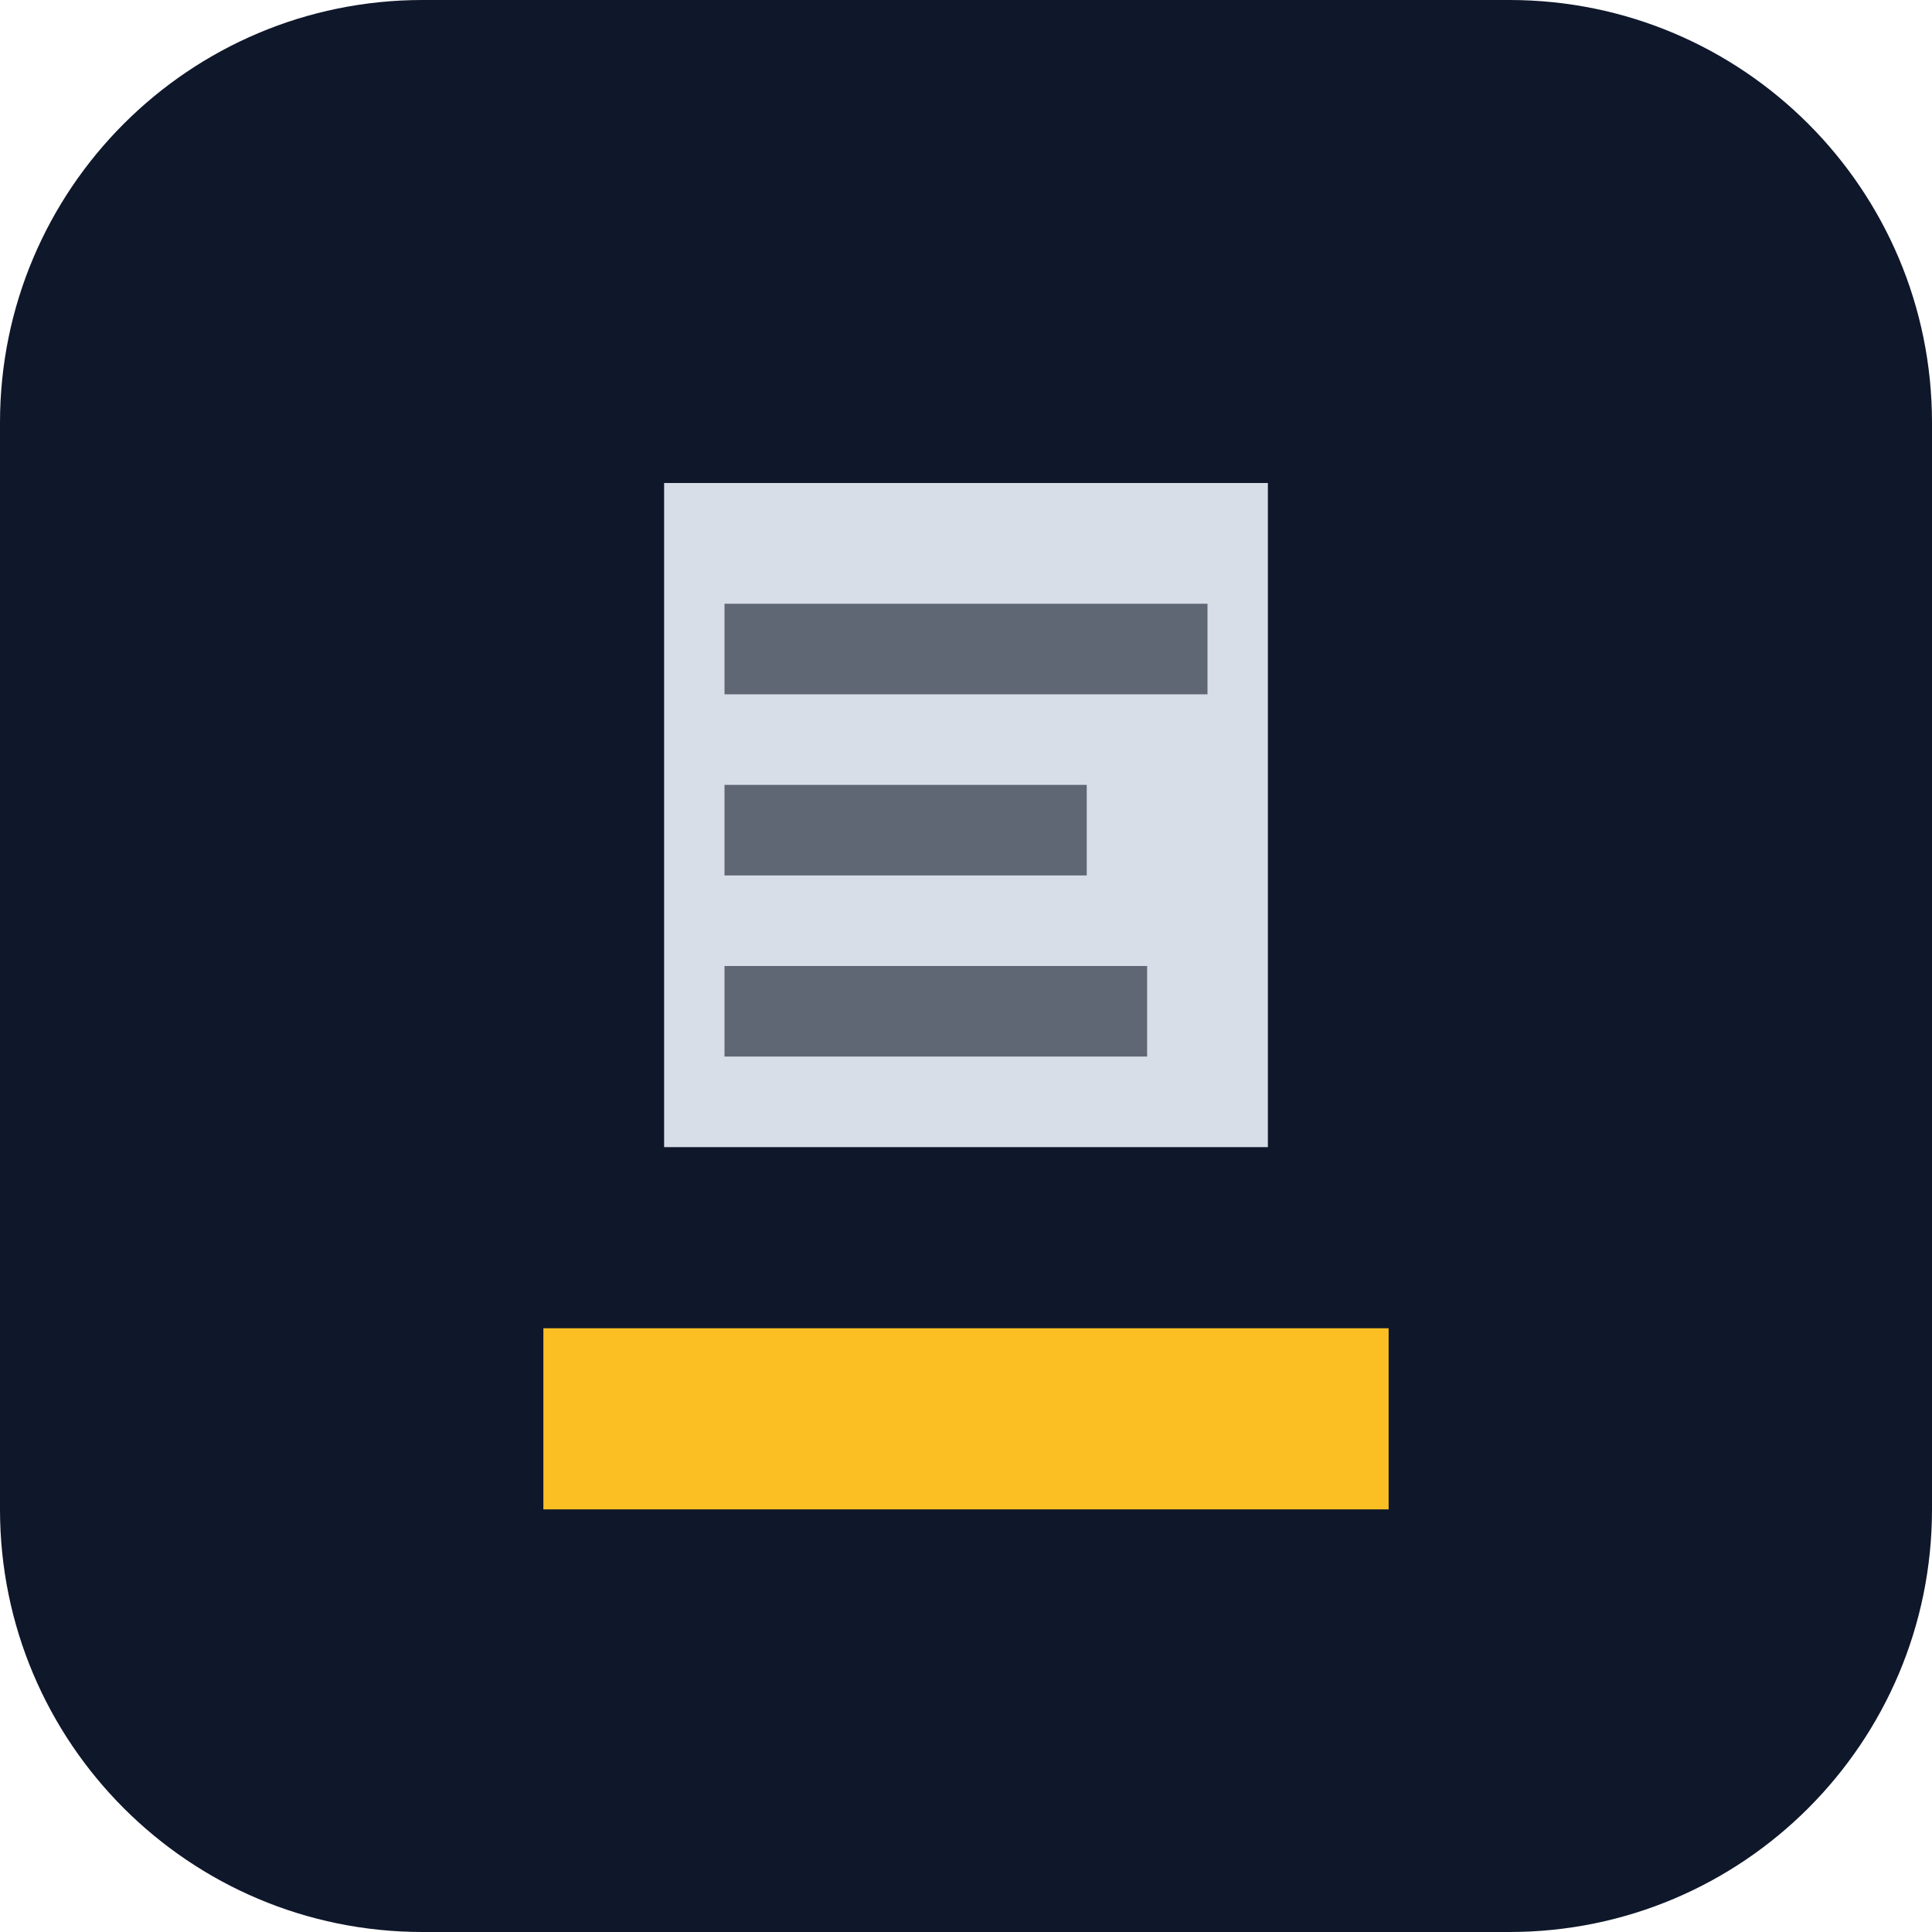
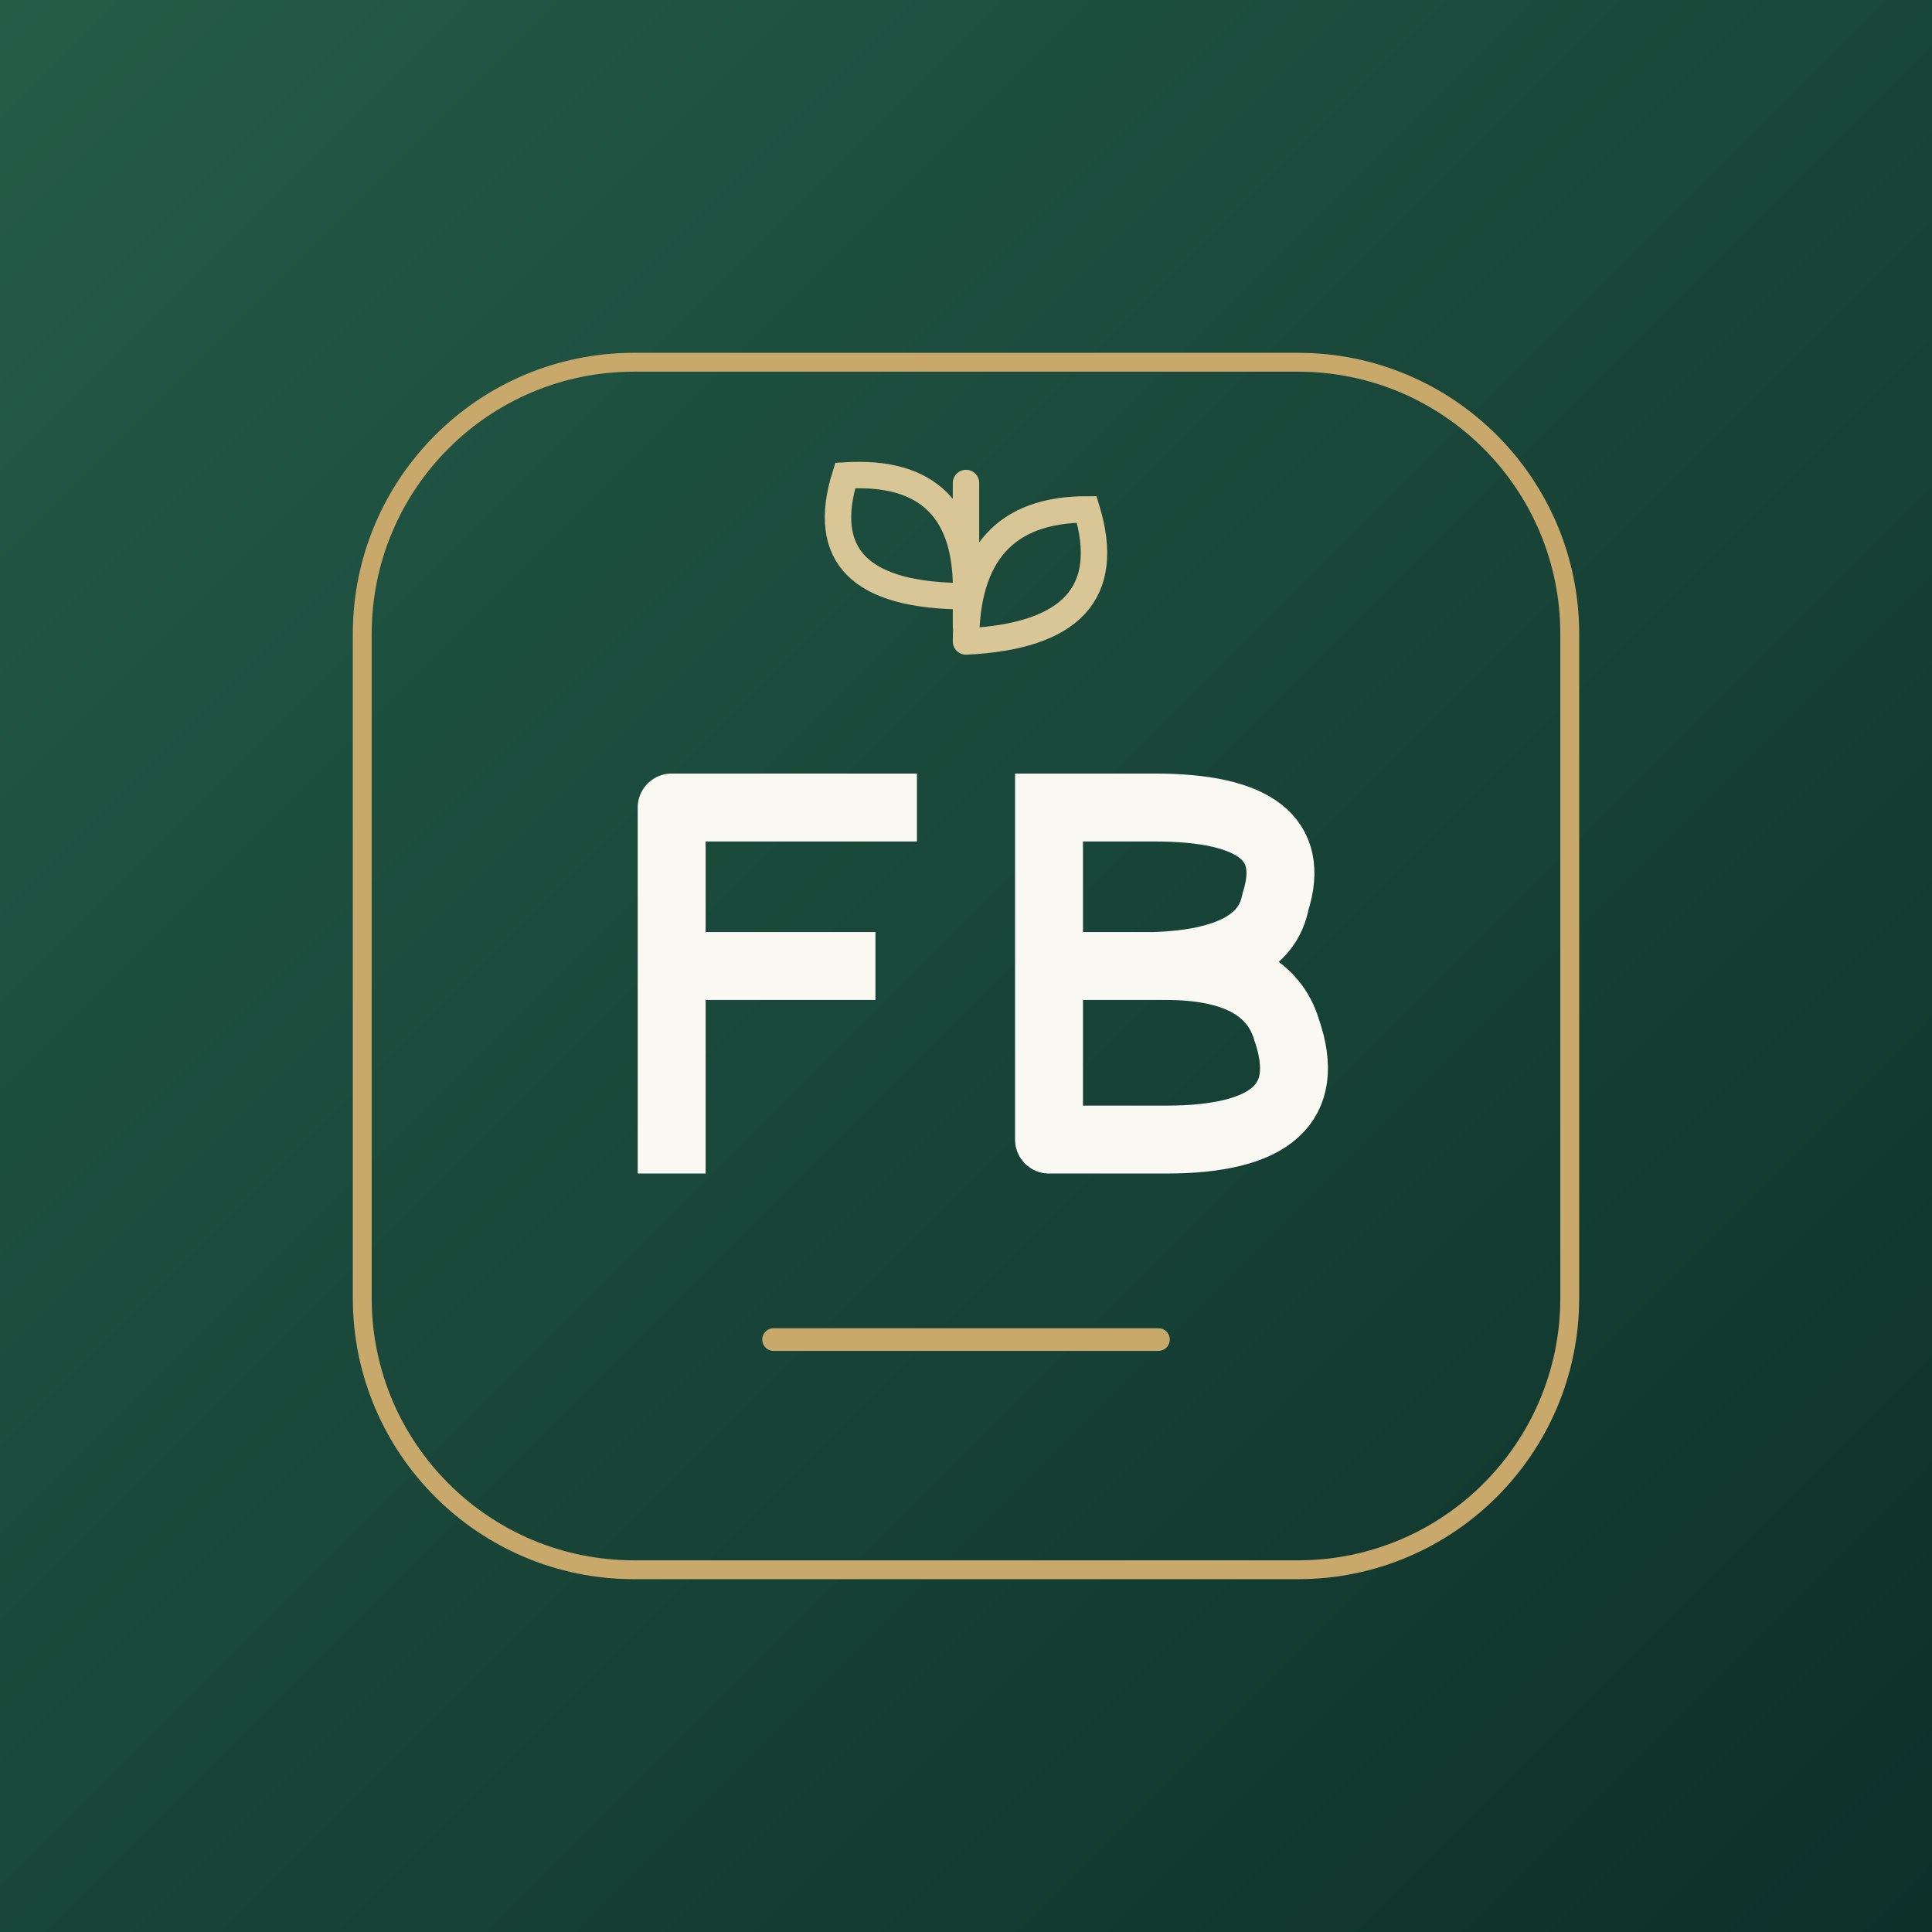
- <svg xmlns="http://www.w3.org/2000/svg" width="64" height="64">
-   <rect width="64" height="64" rx="14" fill="#0f172a" />
-   <path d="M18 44h28v6H18z" fill="#fbbf24" />
-   <path d="M22 16h20v22H22z" fill="#e2e8f0" opacity=".95" />
-   <path d="M24 20h16v3H24z" fill="#0f172a" opacity=".6" />
-   <path d="M24 26h12v3H24z" fill="#0f172a" opacity=".6" />
-   <path d="M24 32h14v3H24z" fill="#0f172a" opacity=".6" />
+ <svg xmlns="http://www.w3.org/2000/svg" width="512" height="512" viewBox="0 0 512 512">
+   <defs>
+     <linearGradient id="bg" x2="1" y2="1">
+       <stop stop-color="#245c48" />
+       <stop offset="1" stop-color="#0d3029" />
+     </linearGradient>
+   </defs>
+   <path fill="url(#bg)" d="M0 0h512v512H0z" />
+   <rect x="96" y="96" width="320" height="320" rx="72" fill="none" stroke="#c8a96b" stroke-width="5" />
+   <path d="M256 166v-38m0 30q-42 0-32-32 33-2 32 32m0 12q42-2 32-35-32 0-32 35" fill="none" stroke="#d8c696" stroke-width="7" stroke-linecap="round" />
+   <g fill="none" stroke="#faf8f3" stroke-width="18" stroke-linecap="square" stroke-linejoin="round">
+     <path d="M178 302v-88h56m-56 42h45M278 214h28q40 0 32 25-3 16-32 17h-28m0-42v88h31q42 0 32-29-5-17-32-17" />
+   </g>
+   <path d="M205 355h102" stroke="#c8a96b" stroke-width="6" stroke-linecap="round" />
</svg>
